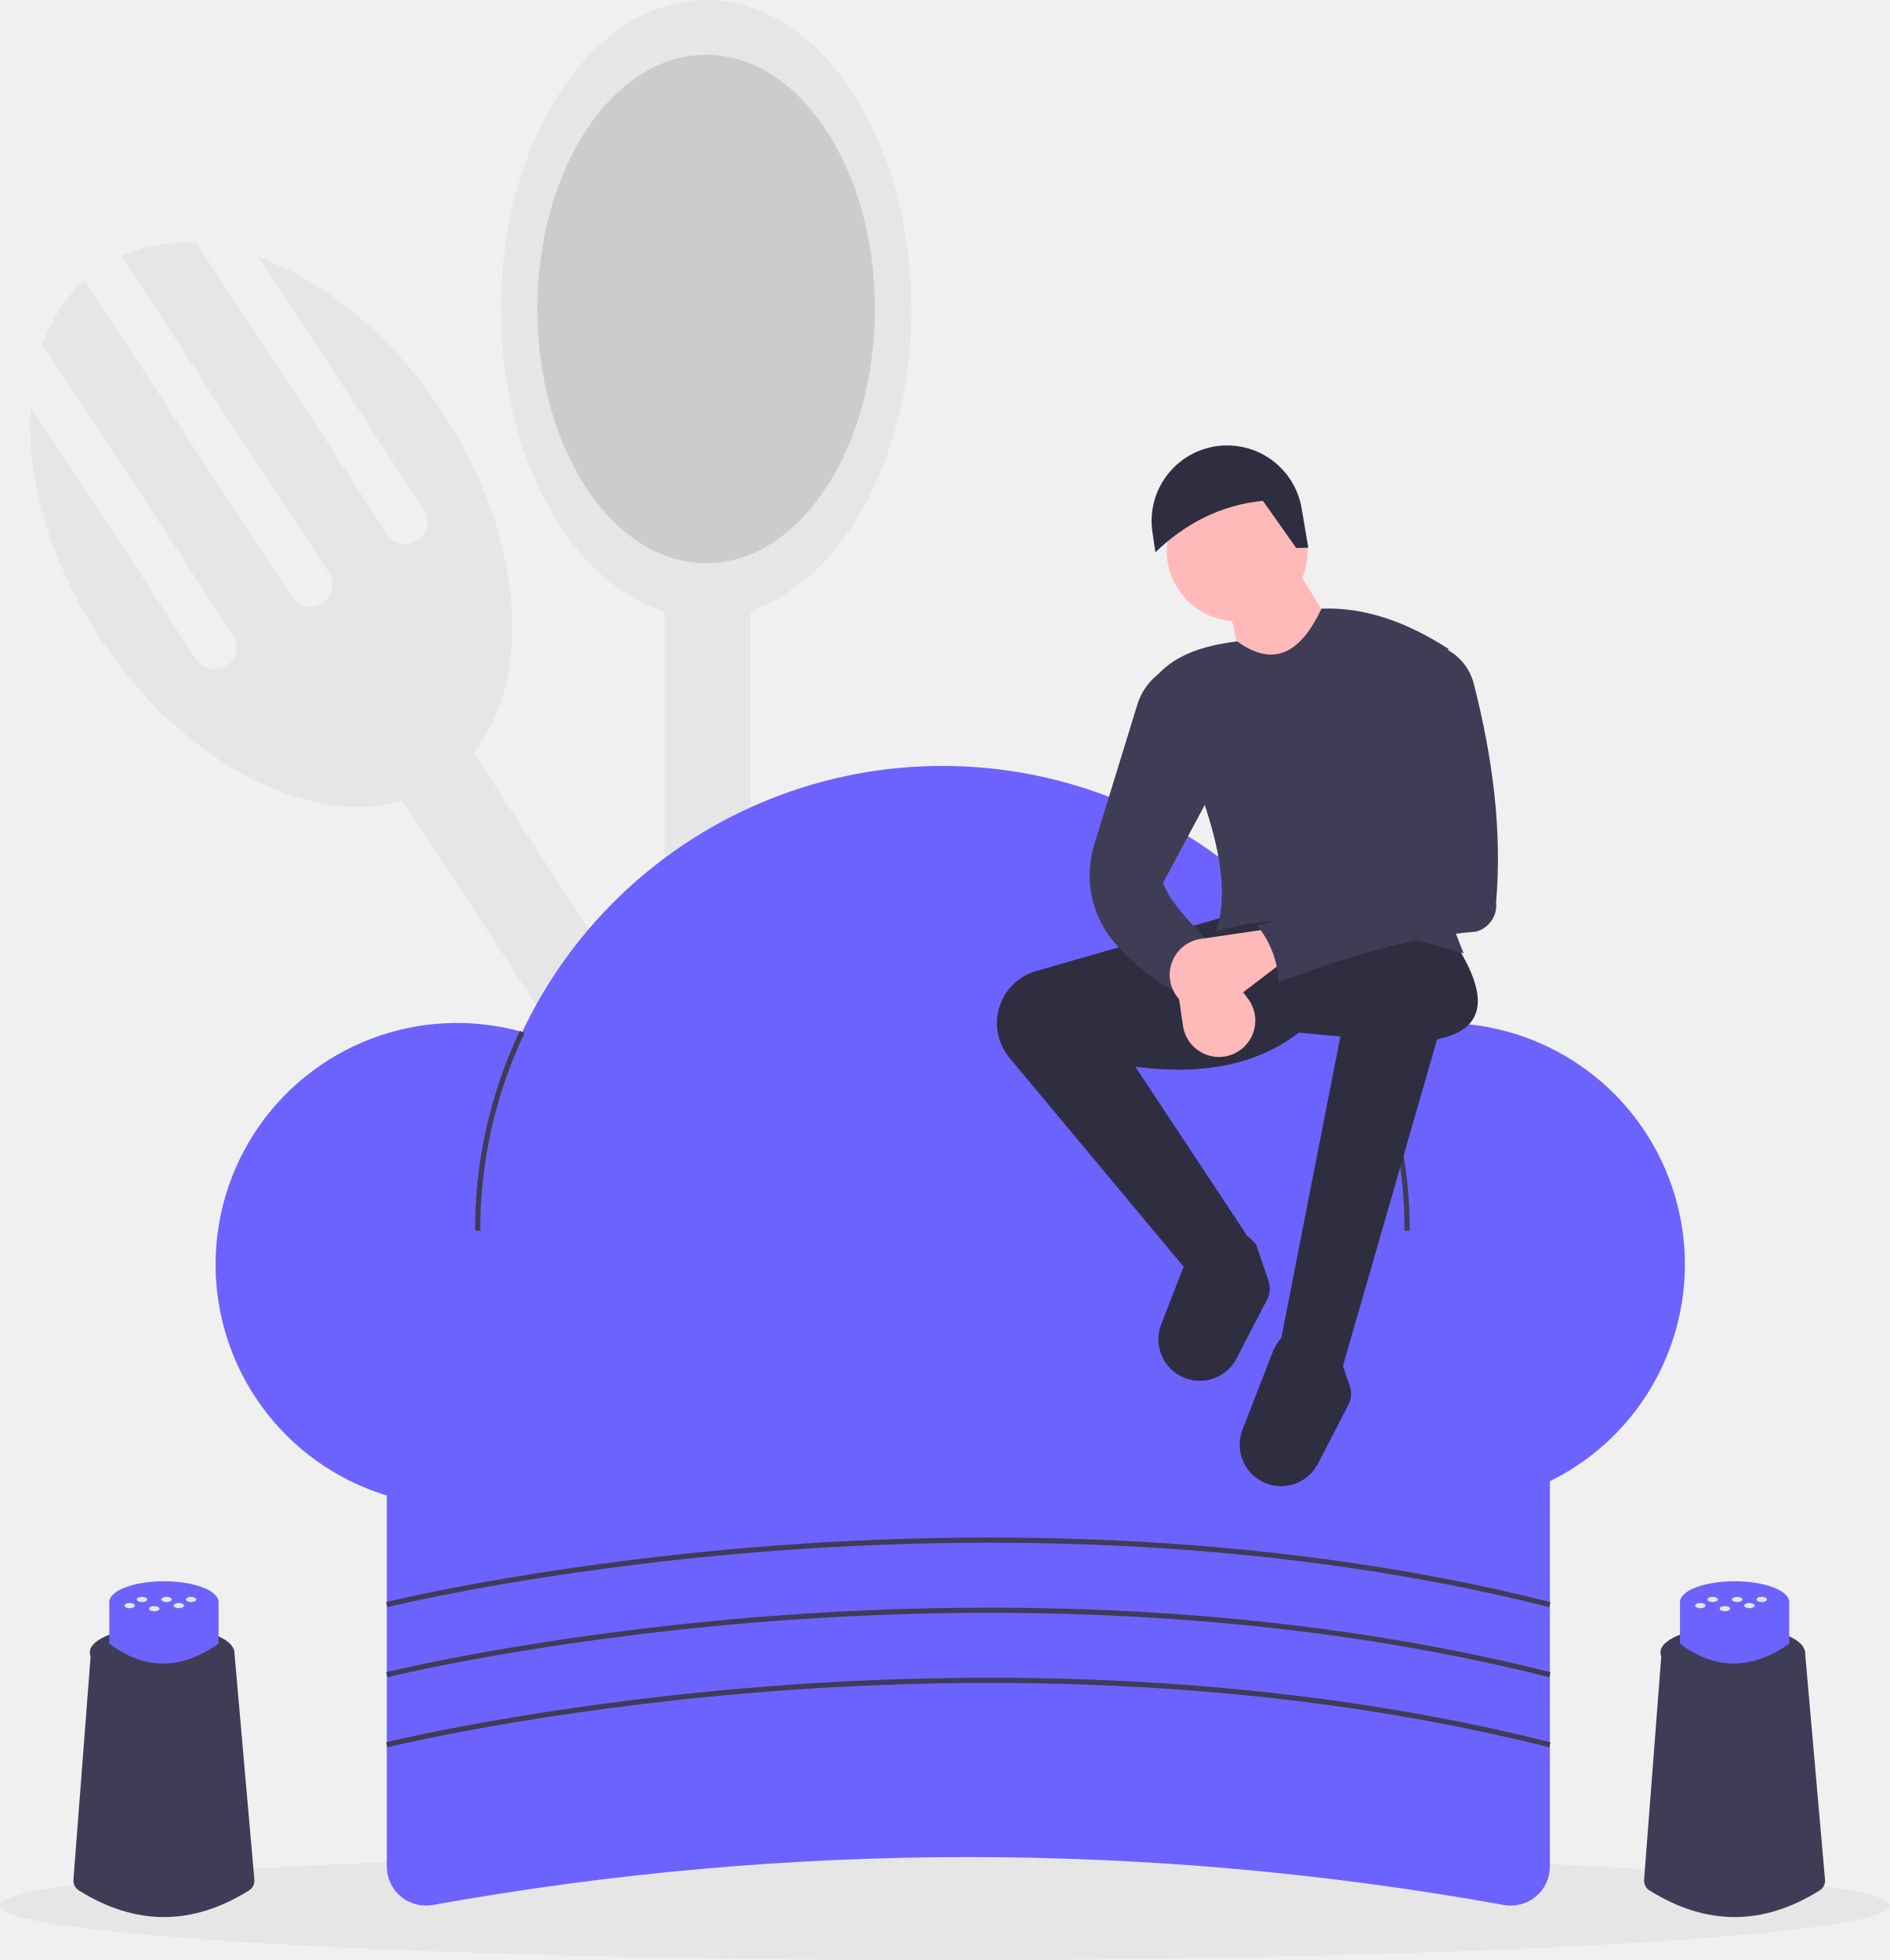
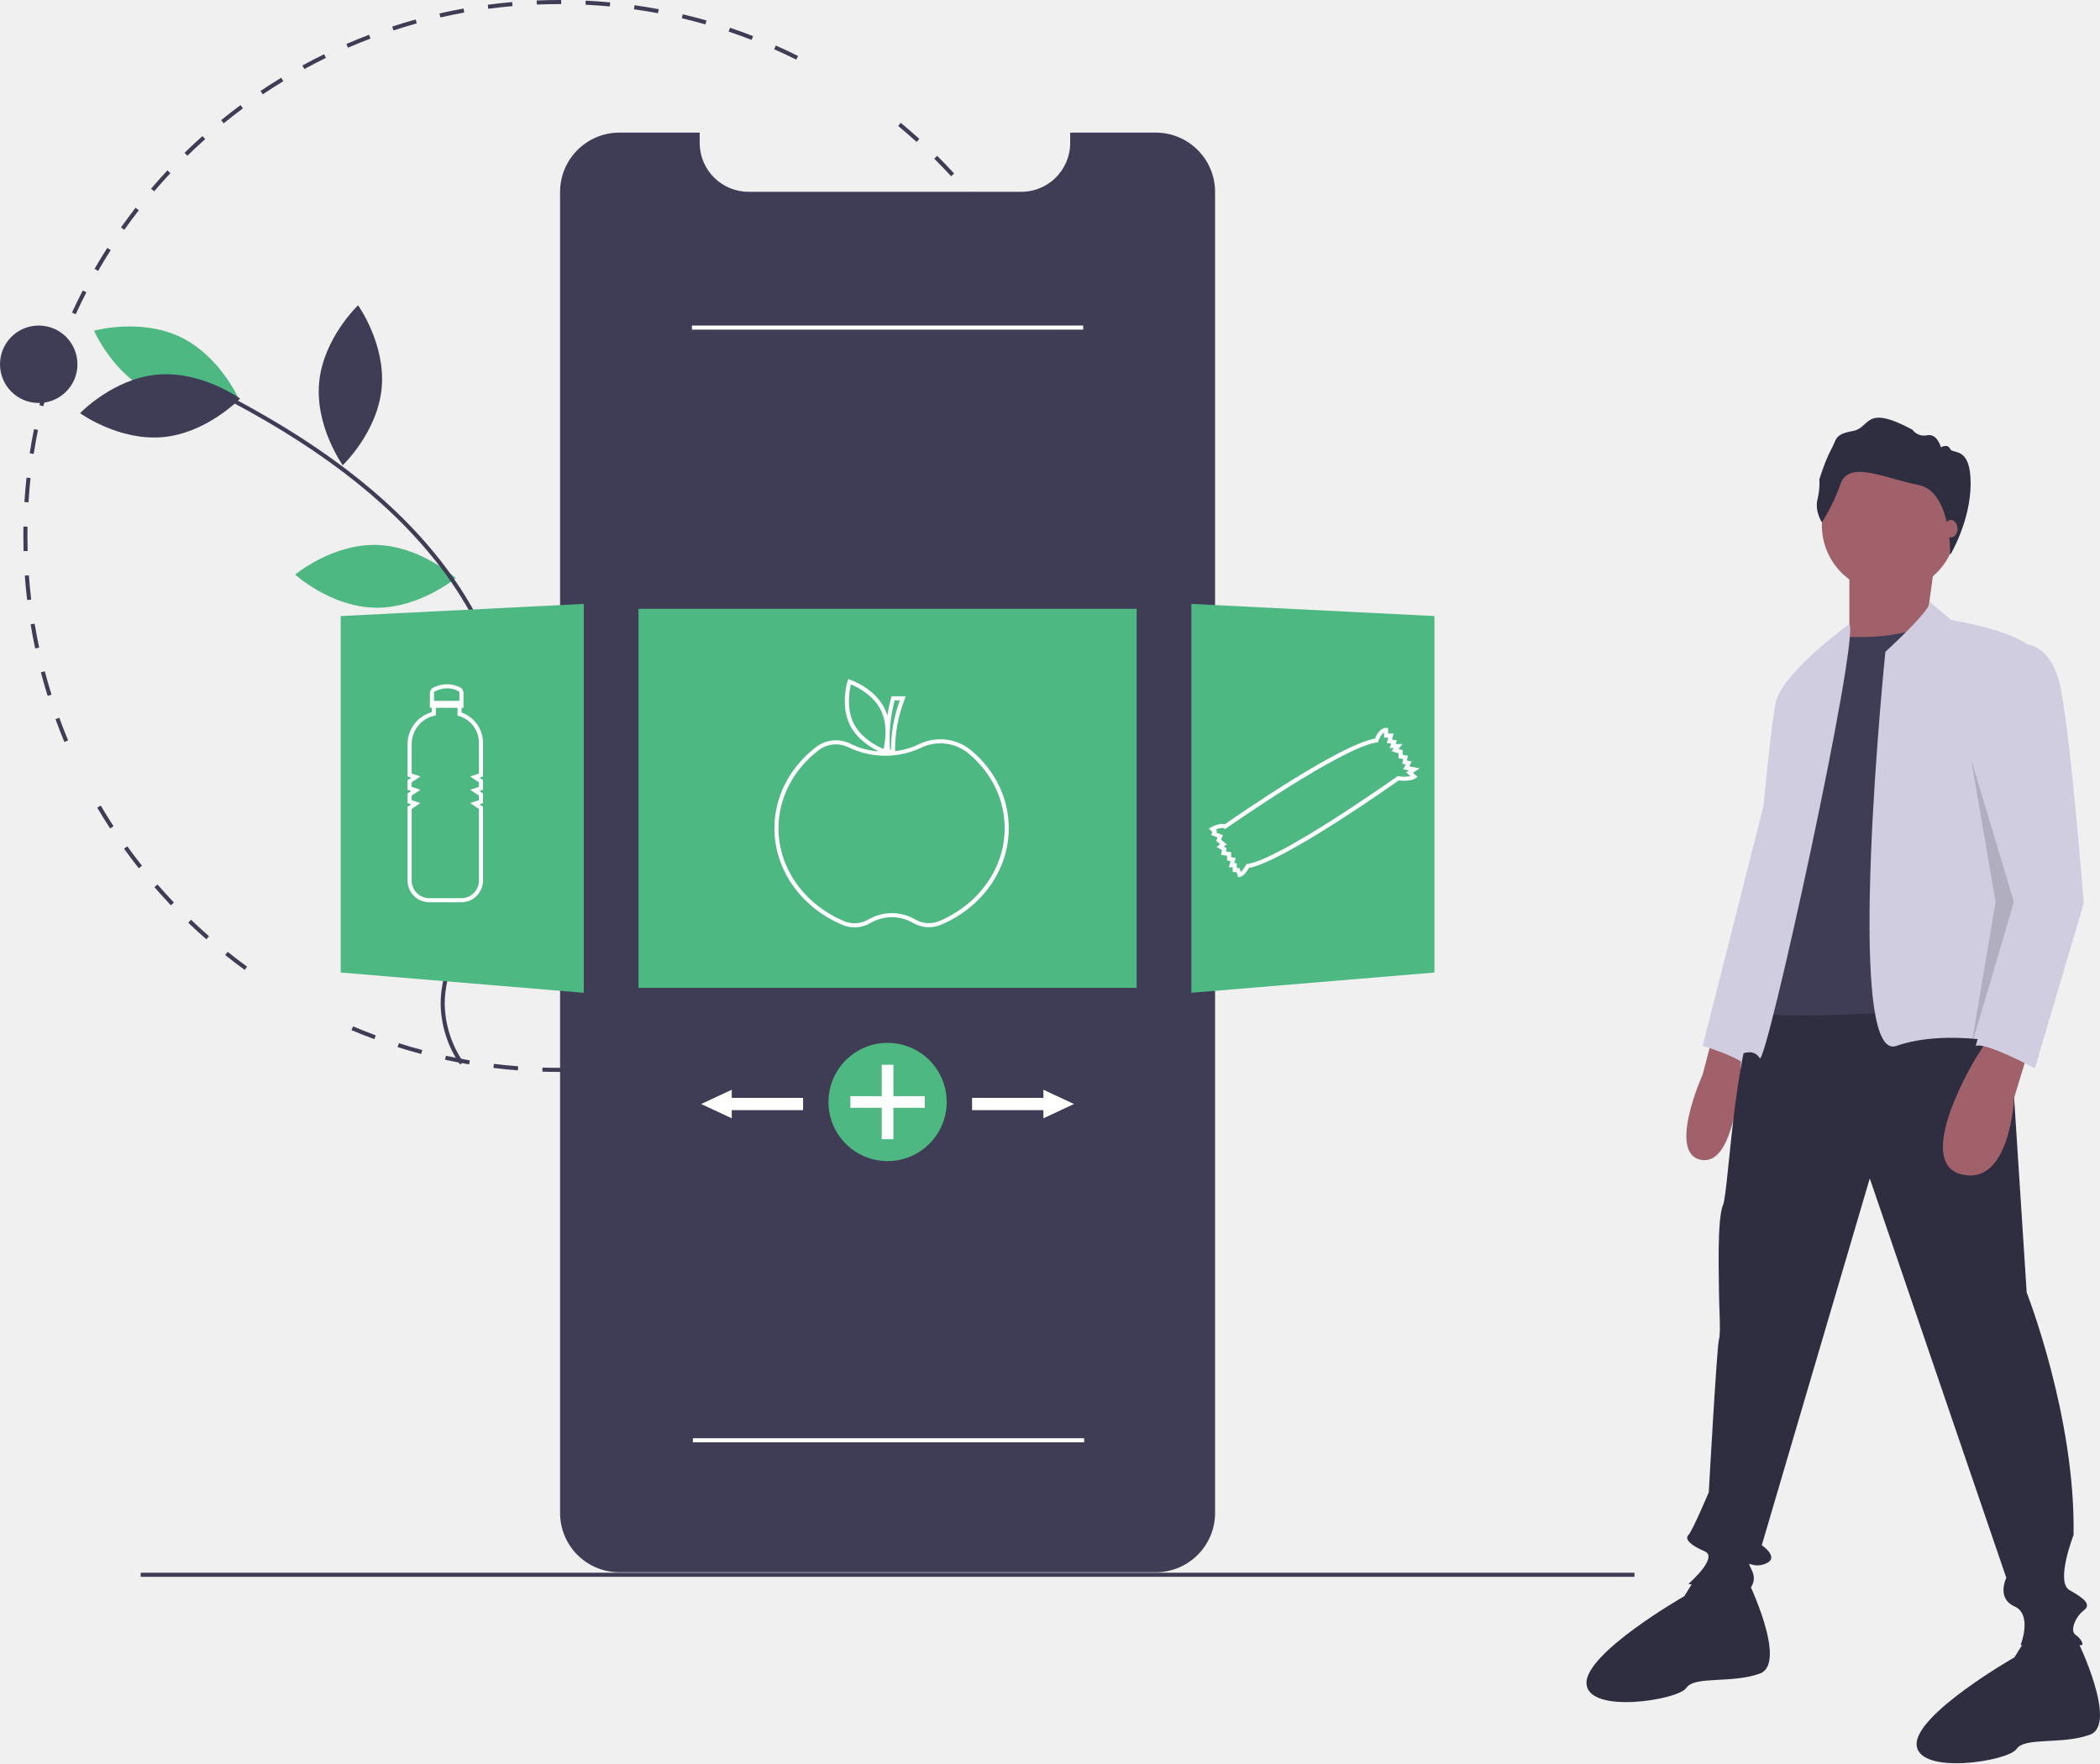
- <svg xmlns="http://www.w3.org/2000/svg" id="bbc88faa-5a3b-49cf-bdbb-6c9ab11be594" data-name="Layer 1" width="728" height="754.885" viewBox="0 0 728 754.885">
-   <rect x="514.67" y="302.631" width="33" height="524" transform="translate(-458.6543 311.2459) rotate(-33.25976)" fill="#e6e6e6" />
-   <path d="M335.583,171.606l63.844,97.343a8.5,8.5,0,0,1-14.215,9.323L311.815,166.365a60.627,60.627,0,0,0-29.149,4.787L362.634,293.08a8.5,8.5,0,0,1-14.215,9.323l-79.969-121.928A60.627,60.627,0,0,0,252.445,205.304L325.842,317.211a8.5,8.5,0,0,1-14.215,9.323l-63.844-97.343c-1.64,27.142,7.209,59.311,26.603,88.881,36.044,54.956,94.84,80.109,131.323,56.181s36.84-87.877.795-142.833C387.11,201.85,361.13,180.916,335.583,171.606Z" transform="translate(-236 -72.55738)" fill="#e6e6e6" />
-   <rect x="256" y="204" width="33" height="524" fill="#e6e6e6" />
-   <ellipse cx="272" cy="119" rx="79" ry="119" fill="#e6e6e6" />
-   <ellipse cx="272" cy="119" rx="65" ry="97.911" fill="#ccc" />
-   <ellipse cx="364" cy="734" rx="364" ry="20.885" fill="#e6e6e6" />
-   <path d="M815.268,806.25a1162.796,1162.796,0,0,0-412.536,0A15.049,15.049,0,0,1,385,791.458V604.557H833V791.458A15.049,15.049,0,0,1,815.268,806.25Z" transform="translate(-236 -72.55738)" fill="#6c63ff" />
-   <path d="M792,466.557a92.858,92.858,0,0,0-30.395,5.086,179.055,179.055,0,0,0-324.444-1.639,93.005,93.005,0,1,0,12.17,174.75,179.026,179.026,0,0,0,300.748-2.164A93.007,93.007,0,1,0,792,466.557Z" transform="translate(-236 -72.55738)" fill="#6c63ff" />
-   <path d="M421,546.557h-2A178.402,178.402,0,0,1,436.247,469.572l1.808.856A176.41,176.41,0,0,0,421,546.557Z" transform="translate(-236 -72.55738)" fill="#3f3d56" />
-   <path d="M779,546.557h-2a176.526,176.526,0,0,0-16.294-74.501l1.816-.838A178.51,178.51,0,0,1,779,546.557Z" transform="translate(-236 -72.55738)" fill="#3f3d56" />
-   <path d="M385.241,691.528l-.482-1.941c.564-.14,57.403-14.1,140.7-21.026,76.881-6.393,192.687-7.935,307.785,21.027l-.488,1.939C717.939,662.637,602.387,664.173,525.667,670.551,442.519,677.462,385.804,691.388,385.241,691.528Z" transform="translate(-236 -72.55738)" fill="#3f3d56" />
-   <path d="M385.241,718.528l-.482-1.941c.564-.14,57.403-14.1,140.7-21.026,76.881-6.393,192.687-7.935,307.785,21.027l-.488,1.939C717.939,689.637,602.387,691.175,525.667,697.551,442.519,704.462,385.804,718.388,385.241,718.528Z" transform="translate(-236 -72.55738)" fill="#3f3d56" />
-   <path d="M385.241,745.528l-.482-1.941c.564-.14,57.403-14.1,140.7-21.026,76.881-6.393,192.687-7.935,307.785,21.027l-.488,1.939C717.939,716.637,602.387,718.175,525.667,724.551,442.519,731.462,385.804,745.388,385.241,745.528Z" transform="translate(-236 -72.55738)" fill="#3f3d56" />
-   <path d="M753.267,598.713,729.037,590.475l23.261-118.729-15.992-1.454c-15.594,11.964-36.36,16.655-62.999,13.084l42.645,64.453-21.745,15.349-69.368-83.205A20.866,20.866,0,0,1,620,466.612v0a20.866,20.866,0,0,1,15.091-20.051L709.168,425.224l86.745,9.692c13.115,19.994,13.627,33.9-6.336,37.911Z" transform="translate(-236 -72.55738)" fill="#2f2e41" />
-   <path d="M728.467,644.901h0a15.959,15.959,0,0,1-13.866-21.711l12.046-30.976c6.119-11.591,14.516-10.14,24.433,0l4.846,14.215a9.175,9.175,0,0,1-.535,7.176L743.65,636.306A15.959,15.959,0,0,1,728.467,644.901Z" transform="translate(-236 -72.55738)" fill="#2f2e41" />
-   <path d="M697.152,604.338h0a15.959,15.959,0,0,1-13.866-21.711l12.046-30.976c6.119-11.591,14.516-10.14,24.433,0l4.846,14.215a9.175,9.175,0,0,1-.535,7.176L712.335,595.743A15.959,15.959,0,0,1,697.152,604.338Z" transform="translate(-236 -72.55738)" fill="#2f2e41" />
-   <circle cx="476.56" cy="212.131" r="27.138" fill="#ffb9b9" />
-   <polygon points="518.721 250.415 481.406 269.799 473.652 234.907 499.336 218.915 518.721 250.415" fill="#ffb9b9" />
-   <path d="M799.789,439.762c-37.234-11.246-71.018-17.073-95.468-8.238,8.427-23.708-7.127-59.911-24.23-96.921,7.379-9.647,19.146-13.383,32.469-15.023,14.577,10.584,24.741,3.791,32.469-12.6,16.854-.677,33.095,5.292,48.945,15.507C781.584,362.173,783.814,401.253,799.789,439.762Z" transform="translate(-236 -72.55738)" fill="#3f3d56" />
-   <path d="M703.837,437.339c-5.88,3.466-11.306,9.303-16.477,16.477-8.738-5.349-16.428-11.439-22.486-18.683a40.011,40.011,0,0,1-7.33-37.429l16.561-53.822a23.61,23.61,0,0,1,7.678-11.381l2.186-1.776,21.807,41.192-21.807,40.707C686.734,420.039,694.883,428.603,703.837,437.339Z" transform="translate(-236 -72.55738)" fill="#3f3d56" />
-   <path d="M711.343,478.375h0a14.005,14.005,0,0,1-19.667-10.719L688.072,442.982l12.6-6.785,15.991,20.934A14.005,14.005,0,0,1,711.343,478.375Z" transform="translate(-236 -72.55738)" fill="#ffb9b9" />
-   <path d="M739.94,283.5l-4.634.138-12.853-18.207c-16.47,1.703-29.965,8.858-41.385,19.818l-1.158-7.72a29.102,29.102,0,0,1,22.903-32.819h0a29.102,29.102,0,0,1,34.572,23.657Z" transform="translate(-236 -72.55738)" fill="#2f2e41" />
-   <path d="M687.828,453.826v0a14.005,14.005,0,0,1,10.719-19.667l24.675-3.604,6.785,12.6L709.072,459.145A14.005,14.005,0,0,1,687.828,453.826Z" transform="translate(-236 -72.55738)" fill="#ffb9b9" />
-   <path d="M804.49,431.381c-23.475,1.823-49.106,9.143-75.938,19.527a37.121,37.121,0,0,0-8.238-21.807c24.37-6.419,46.484-13.951,60.091-25.684L772.167,341.387l17.93-20.353,3.093,1.614a20.652,20.652,0,0,1,10.469,13.143c7.571,29.449,10.934,57.665,8.622,84.218A10.471,10.471,0,0,1,804.49,431.381Z" transform="translate(-236 -72.55738)" fill="#3f3d56" />
-   <path d="M331.886,800.669q-32.749,20.483-65.497-.017a4.441,4.441,0,0,1-2.101-4.096l6.812-88.561h55.1l7.783,88.53A4.44,4.44,0,0,1,331.886,800.669Z" transform="translate(-236 -72.55738)" fill="#3f3d56" />
-   <ellipse cx="62.396" cy="636.439" rx="27.804" ry="10.018" fill="#3f3d56" />
-   <path d="M320.189,705.614q-21.733,15.288-42.077,0V689.585h42.077Z" transform="translate(-236 -72.55738)" fill="#6c63ff" />
-   <ellipse cx="63.151" cy="617.028" rx="21.038" ry="8.015" fill="#6c63ff" />
-   <ellipse cx="64.153" cy="616.026" rx="2.004" ry="1.002" fill="#e6e6e6" />
-   <ellipse cx="73.614" cy="616.026" rx="2.004" ry="1.002" fill="#e6e6e6" />
-   <ellipse cx="68.883" cy="618.391" rx="2.004" ry="1.002" fill="#e6e6e6" />
-   <ellipse cx="49.961" cy="618.391" rx="2.004" ry="1.002" fill="#e6e6e6" />
-   <ellipse cx="54.692" cy="616.026" rx="2.004" ry="1.002" fill="#e6e6e6" />
-   <ellipse cx="59.422" cy="619.574" rx="2.004" ry="1.002" fill="#e6e6e6" />
-   <path d="M936.886,800.669q-32.749,20.483-65.497-.017a4.441,4.441,0,0,1-2.101-4.096l6.812-88.561h55.1l7.783,88.53A4.44,4.44,0,0,1,936.886,800.669Z" transform="translate(-236 -72.55738)" fill="#3f3d56" />
-   <ellipse cx="667.396" cy="636.439" rx="27.804" ry="10.018" fill="#3f3d56" />
-   <path d="M925.189,705.614q-21.733,15.288-42.077,0V689.585h42.077Z" transform="translate(-236 -72.55738)" fill="#6c63ff" />
-   <ellipse cx="668.151" cy="617.028" rx="21.038" ry="8.015" fill="#6c63ff" />
-   <ellipse cx="669.153" cy="616.026" rx="2.004" ry="1.002" fill="#e6e6e6" />
-   <ellipse cx="678.614" cy="616.026" rx="2.004" ry="1.002" fill="#e6e6e6" />
-   <ellipse cx="673.883" cy="618.391" rx="2.004" ry="1.002" fill="#e6e6e6" />
-   <ellipse cx="654.961" cy="618.391" rx="2.004" ry="1.002" fill="#e6e6e6" />
-   <ellipse cx="659.692" cy="616.026" rx="2.004" ry="1.002" fill="#e6e6e6" />
-   <ellipse cx="664.422" cy="619.574" rx="2.004" ry="1.002" fill="#e6e6e6" />
+ <svg xmlns="http://www.w3.org/2000/svg" id="ae078c60-54bd-436d-9521-059685d2198b" data-name="Layer 1" width="1030.475" height="865.228" viewBox="0 0 1030.475 865.228">
+   <path d="M359.225,543.386c-2.774,0-5.577-.044-8.328-.13l.062-1.998c3.95.123,7.981.157,11.95.103l.027,2Q361.084,543.385,359.225,543.386Zm15.745-.464-.117-1.996c3.956-.233,7.963-.562,11.909-.975l.209,1.988C382.995,542.357,378.958,542.688,374.971,542.922Zm-36.096-.312c-3.989-.306-8.021-.706-11.982-1.192l.244-1.984c3.932.481,7.932.88,11.891,1.183Zm60.039-2.199-.3-1.977c3.931-.597,7.892-1.289,11.77-2.06l.39,1.961C406.865,539.112,402.875,539.811,398.914,540.411Zm-83.935-.731c-3.941-.668-7.919-1.436-11.823-2.283l.424-1.955c3.875.842,7.822,1.604,11.733,2.266Zm107.548-3.962-.48-1.941c3.858-.954,7.738-2.009,11.532-3.134l.568,1.918C430.324,533.694,426.415,534.757,422.527,535.718ZM291.451,534.571c-3.866-1.028-7.756-2.159-11.562-3.363l.603-1.906c3.778,1.194,7.638,2.316,11.474,3.336Zm154.158-5.701-.656-1.889c3.744-1.302,7.51-2.709,11.194-4.184l.742,1.857C453.178,526.141,449.383,527.559,445.609,528.87Zm-177.146-1.566c-3.754-1.38-7.532-2.869-11.228-4.426l.776-1.844c3.667,1.545,7.416,3.022,11.142,4.393Zm199.475-7.368-.828-1.82c3.596-1.634,7.21-3.378,10.742-5.184l.91,1.781C475.203,516.532,471.561,518.289,467.938,519.936Zm21.398-10.938-.99-1.736c3.448-1.968,6.891-4.036,10.229-6.148l1.068,1.689C496.28,504.931,492.812,507.016,489.337,508.997ZM509.66,496.14l-1.145-1.639c3.247-2.269,6.487-4.645,9.631-7.061l1.219,1.586C516.198,491.461,512.932,493.855,509.66,496.14Zm-304.826-2.816c-3.228-2.345-6.453-4.801-9.585-7.302l1.248-1.562c3.108,2.481,6.309,4.919,9.512,7.245Zm323.903-11.846-1.289-1.529c3.026-2.554,6.038-5.215,8.953-7.91l1.357,1.469C534.822,476.223,531.787,478.904,528.737,481.478Zm-342.728-3.186c-3.006-2.633-5.993-5.371-8.877-8.14l1.385-1.443c2.862,2.748,5.826,5.466,8.81,8.079ZM546.41,465.131l-1.424-1.404c2.79-2.827,5.55-5.753,8.201-8.695l1.486,1.338C552.002,459.335,549.222,462.282,546.41,465.131Zm-377.773-3.512c-2.758-2.9-5.482-5.898-8.097-8.91l1.511-1.311c2.594,2.989,5.297,5.964,8.035,8.842Zm393.893-14.38-1.545-1.27c2.521-3.067,5.002-6.232,7.378-9.409l1.602,1.197C567.571,440.959,565.07,444.15,562.53,447.239Zm-409.671-3.797c-2.477-3.13-4.916-6.361-7.25-9.604l1.623-1.168c2.316,3.218,4.736,6.425,7.195,9.532Zm424.1-15.497-1.654-1.123c2.23-3.284,4.415-6.664,6.492-10.048l1.705,1.047C581.407,421.231,579.206,424.637,576.959,427.945ZM138.808,423.916c-2.179-3.341-4.312-6.778-6.34-10.22l1.723-1.016c2.013,3.415,4.129,6.827,6.292,10.142Zm450.766-16.511-1.75-.967c1.92-3.475,3.785-7.043,5.546-10.606l1.793.887C593.39,400.309,591.509,403.904,589.574,407.405Zm10.681-21.621-1.832-.803c1.594-3.64,3.124-7.367,4.549-11.078l1.867.717C603.403,378.36,601.86,382.116,600.255,385.784ZM116.352,381.469c-1.533-3.68-3.001-7.444-4.364-11.19l1.88-.684c1.352,3.718,2.809,7.453,4.33,11.104ZM608.903,363.253l-1.898-.629c1.248-3.761,2.426-7.604,3.5-11.426l1.926.541C611.348,355.59,610.16,359.464,608.903,363.253Zm-500.767-4.383c-1.19-3.812-2.308-7.705-3.323-11.574l1.935-.508c1.007,3.84,2.117,7.704,3.298,11.486Zm507.286-18.795-1.948-.453c.896-3.854,1.714-7.791,2.434-11.698l1.967.361C617.149,332.224,616.324,336.19,615.422,340.075Zm-513.394-4.494c-.834-3.906-1.589-7.886-2.243-11.83l1.973-.328c.65,3.915,1.399,7.864,2.227,11.74Zm517.752-19.184-1.982-.271c.538-3.917.992-7.911,1.351-11.872l1.992.18C620.779,308.426,620.321,312.45,619.78,316.398Zm-521.694-4.566c-.472-3.959-.859-7.991-1.151-11.984l1.995-.146c.29,3.964.674,7.965,1.143,11.895ZM621.955,292.422l-1.998-.09c.178-3.963.269-7.982.269-11.946h2C622.225,284.38,622.135,288.43,621.955,292.422ZM96.329,287.82c-.068-2.452-.103-4.954-.104-7.435q0-2.309.04-4.608l2,.035q-.04,2.282-.04,4.573c0,2.462.035,4.945.103,7.38Zm2.411-23.948-1.996-.125c.25-3.996.594-8.032,1.023-11.997l1.988.215C99.329,255.901,98.988,259.906,98.74,263.873Zm520.194-12.202c-.399-3.943-.949-5.865-1.529-9.791l1.979-.292c.584,3.956,1.085,6.975,1.488,10.948ZM101.312,240.12l-1.977-.306c.613-3.957,1.325-7.944,2.116-11.854l1.96.396C102.627,232.236,101.92,236.194,101.312,240.12Zm514.074-10.016c-.763-3.901-1.623-7.829-2.559-11.672l1.943-.473c.942,3.873,1.81,7.831,2.578,11.761ZM106.05,216.703l-1.94-.486c.971-3.874,2.047-7.779,3.197-11.609l1.915.575C108.081,208.983,107.014,212.859,106.05,216.703Zm503.685-9.813c-1.115-3.808-2.334-7.639-3.622-11.387l1.891-.65c1.299,3.777,2.527,7.638,3.651,11.475Zm-496.8-13.1-1.887-.663c1.329-3.781,2.764-7.58,4.265-11.291l1.854.75C115.678,186.268,114.253,190.038,112.934,193.789Zm489.033-9.495c-1.459-3.681-3.021-7.375-4.645-10.979l1.824-.821c1.636,3.633,3.21,7.355,4.68,11.063ZM121.911,171.592l-1.817-.835c1.67-3.638,3.448-7.286,5.284-10.842l1.777.917C125.333,164.361,123.569,167.982,121.911,171.592Zm470.269-9.036c-1.79-3.531-3.687-7.069-5.637-10.515l1.74-.985c1.966,3.473,3.876,7.038,5.68,10.596Zm-459.291-12.229-1.733-.998c1.995-3.464,4.099-6.932,6.254-10.306l1.686,1.076C136.956,143.447,134.868,146.889,132.888,150.327Zm447.541-8.535c-2.113-3.364-4.326-6.716-6.577-9.962l1.643-1.14c2.269,3.271,4.499,6.648,6.628,10.038ZM145.761,130.168l-1.635-1.152c2.306-3.27,4.716-6.529,7.167-9.688l1.58,1.226C150.442,123.689,148.049,126.923,145.761,130.168Zm421.064-7.992c-2.41-3.157-4.92-6.295-7.462-9.327l1.533-1.285c2.561,3.056,5.09,6.217,7.519,9.398ZM160.414,111.277l-1.522-1.297c2.587-3.039,5.284-6.064,8.015-8.991l1.462,1.364C165.659,105.258,162.983,108.261,160.414,111.277Zm391.07-7.408c-2.687-2.924-5.474-5.823-8.282-8.614l1.41-1.419c2.83,2.813,5.638,5.733,8.345,8.679ZM176.719,93.805l-1.398-1.43c2.86-2.798,5.819-5.564,8.795-8.221l1.332,1.492C182.494,88.283,179.557,91.028,176.719,93.805ZM534.537,87.025c-2.944-2.67-5.984-5.304-9.035-7.828l1.275-1.541c3.073,2.543,6.137,5.197,9.104,7.888ZM194.537,77.893l-1.263-1.551c3.093-2.519,6.29-5.003,9.502-7.384l1.191,1.606C200.78,72.928,197.607,75.393,194.537,77.893Zm19.182-14.217-1.116-1.659c3.311-2.228,6.719-4.409,10.13-6.484l1.039,1.709C220.388,59.301,217.005,61.466,213.72,63.676Zm20.388-12.401-.96-1.755c3.502-1.917,7.094-3.776,10.674-5.527l.879,1.797C241.147,47.527,237.583,49.372,234.107,51.275ZM475.477,46.641c-3.559-1.773-7.204-3.486-10.835-5.091l.809-1.829c3.659,1.617,7.333,3.343,10.919,5.13ZM255.529,40.797l-.795-1.835c3.66-1.586,7.404-3.108,11.128-4.522l.71,1.87C262.877,37.713,259.161,39.222,255.529,40.797ZM453.581,36.962c-3.703-1.436-7.493-2.806-11.266-4.072l.637-1.896c3.801,1.276,7.62,2.656,11.352,4.104ZM277.838,32.325l-.623-1.9c3.801-1.246,7.679-2.419,11.525-3.486l.535,1.927C285.457,29.924,281.609,31.088,277.838,32.325Zm153.063-2.974c-3.814-1.087-7.705-2.1-11.563-3.01l.459-1.946c3.889.916,7.809,1.937,11.653,3.032Zm-130.042-3.416-.445-1.95c3.896-.89,7.866-1.701,11.797-2.41l.355,1.968C308.665,24.248,304.726,25.053,300.86,25.936Zm106.788-2.067c-3.895-.731-7.861-1.381-11.791-1.933l.277-1.98c3.96.556,7.958,1.211,11.883,1.948ZM324.372,21.693l-.265-1.982c3.959-.528,7.985-.973,11.967-1.319l.174,1.992C332.297,20.728,328.302,21.169,324.372,21.693Zm59.616-1.147c-3.939-.371-7.949-.657-11.919-.849l.098-1.998c3.999.194,8.039.482,12.009.856Zm-35.814-.929-.084-1.998c3.676-.153,7.422-.231,11.136-.232l.905.001-.006,2-.899-.001C355.54,19.387,351.821,19.464,348.174,19.616Z" transform="translate(-84.76264 -17.38585)" fill="#3f3d56" />
+   <path d="M681.004,111.592V759.792a29.139,29.139,0,0,1-29.13,29.11h-263.15a29.079,29.079,0,0,1-29.13-29.11V111.592a29.127,29.127,0,0,1,29.13-29.13h39.38v5.05a23.987,23.987,0,0,0,23.98,23.99h133.84a23.789,23.789,0,0,0,14.22-4.68,22.285,22.285,0,0,0,2.36-1.98,23.917,23.917,0,0,0,7.4-17.33v-5.05h41.97A29.121,29.121,0,0,1,681.004,111.592Z" transform="translate(-84.76264 -17.38585)" fill="#3f3d56" />
+   <rect x="313.304" y="298.746" width="244.465" height="186" fill="#4eb883" />
+   <path d="M269.334,284.793c21.766.467,39.08,16.24,39.08,16.24s-17.975,15.016-39.741,14.549S229.593,299.342,229.593,299.342,247.568,284.326,269.334,284.793Z" transform="translate(-84.76264 -17.38585)" fill="#4eb883" />
+   <path d="M159.907,210.495c19.664,9.342,42.213,3.007,42.213,3.007s-9.334-21.482-28.998-30.824-42.213-3.007-42.213-3.007S140.242,201.152,159.907,210.495Z" transform="translate(-84.76264 -17.38585)" fill="#4eb883" />
+   <path d="M161.906,201.211c21.68-1.981,40.657,11.747,40.657,11.747s-16.174,16.941-37.855,18.922-40.657-11.747-40.657-11.747S140.225,203.192,161.906,201.211Z" transform="translate(-84.76264 -17.38585)" fill="#3f3d56" />
+   <path d="M241.379,204.964c-2.078,21.671,11.565,40.709,11.565,40.709s17.013-16.098,19.091-37.77S260.47,167.195,260.47,167.195,243.457,183.293,241.379,204.964Z" transform="translate(-84.76264 -17.38585)" fill="#3f3d56" />
+   <path d="M343.484,337.875c-11.372,18.565-7.459,41.658-7.459,41.658s22.349-7.007,33.721-25.572,7.459-41.658,7.459-41.658S354.855,319.31,343.484,337.875Z" transform="translate(-84.76264 -17.38585)" fill="#3f3d56" />
+   <path d="M310.493,539.723l1.657-1.12a51.919,51.919,0,0,1-9.163-28.792C303.034,494.753,310.43,480.826,317.583,467.357c1.328-2.5,2.651-4.992,3.924-7.482a163.334,163.334,0,0,0,12.704-31.893c11.095-41.23.171-89.874-29.219-130.122-23.315-31.929-58.072-59.849-106.254-85.355l-.936,1.768c47.908,25.361,82.441,53.089,105.574,84.768,29.037,39.764,39.842,87.772,28.903,128.423a161.394,161.394,0,0,1-12.553,31.502c-1.269,2.481-2.587,4.963-3.91,7.455-7.267,13.684-14.781,27.833-14.829,43.386A53.937,53.937,0,0,0,310.493,539.723Z" transform="translate(-84.76264 -17.38585)" fill="#3f3d56" />
+   <circle cx="19" cy="178.747" r="19" fill="#3f3d56" />
+   <polygon points="286.462 487.161 167.193 477.222 167.193 302.294 286.462 296.331 286.462 487.161" fill="#4eb883" />
+   <polygon points="584.61 487.161 703.879 477.222 703.879 302.294 584.61 296.331 584.61 487.161" fill="#4eb883" />
+   <path d="M561.757,385.945a23.831,23.831,0,0,0-26.15-3.324,35.293,35.293,0,0,1-11.607,3.321,67.181,67.181,0,0,1,4.719-25.516l.527-1.361h-7.01l-.201.736a77.589,77.589,0,0,0-1.843,8.725,22.622,22.622,0,0,0-1.467-3.703c-4.917-9.749-16.278-13.736-16.759-13.9l-.969-.332-.309.976c-.153.485-3.701,11.991,1.216,21.74,3.52,6.98,10.343,11.005,14.112,12.79a36.266,36.266,0,0,1-13.718-3.67,16,16,0,0,0-16.938,1.43c-13.088,9.946-20.595,24.525-20.595,40,0,20.328,13.165,38.944,33.539,47.427a15.088,15.088,0,0,0,5.798,1.151,15.379,15.379,0,0,0,7.851-2.153,20.766,20.766,0,0,1,20.809-.042,15.342,15.342,0,0,0,13.66.962c20.255-8.516,33.343-27.1,33.343-47.345C579.763,409.365,573.368,395.901,561.757,385.945Zm-37.991-24.881h2.574a68.957,68.957,0,0,0-4.356,24.241h-.459A72.747,72.747,0,0,1,523.766,361.065Zm-20.076,11.341c-3.733-7.401-2.096-16.222-1.372-19.199,2.823,1.185,10.881,5.102,14.621,12.516,3.732,7.4,2.096,16.22,1.372,19.198C515.486,383.733,507.421,379.805,503.69,372.406Zm41.955,96.951a13.322,13.322,0,0,1-11.871-.843,22.766,22.766,0,0,0-22.844.048,13.311,13.311,0,0,1-11.859.875c-19.626-8.171-32.307-26.062-32.307-45.581,0-14.844,7.219-28.843,19.805-38.407a13.856,13.856,0,0,1,8.386-2.8,14.016,14.016,0,0,1,6.425,1.555,41.285,41.285,0,0,0,35.117.208,21.83,21.83,0,0,1,23.958,3.052c11.162,9.57,17.31,22.494,17.31,36.392C577.763,443.294,565.156,461.153,545.645,469.357Z" transform="translate(-84.76264 -17.38585)" fill="#fff" />
+   <path d="M311.263,367.046v-2.348h.933v-7.314a2.958,2.958,0,0,0-1.581-2.637c-4.127-2.153-8.563-2.151-13.184.01a2.981,2.981,0,0,0-1.702,2.697v7.244h.933v2.125a16.298,16.298,0,0,0-11.9,15.758v15.826l1.777.593-1.777,1.185v4.756l1.777.593-1.777,1.185v4.756l1.777.592-1.777,1.185v36.223A10.669,10.669,0,0,0,295.42,460.132h15.71a10.645,10.645,0,0,0,10.633-10.633V413.252l-1.777-1.185,1.777-.592v-4.756l-1.777-1.185,1.777-.593v-4.756l-1.777-1.185,1.777-.593V381.764A15.646,15.646,0,0,0,311.263,367.046Zm-12.984-10.477c4.084-1.908,7.818-1.924,11.411-.048a.976.976,0,0,1,.506.864v3.914H297.73v-3.844A.975.975,0,0,1,298.279,356.569Zm21.484,40.397-4.289,1.43,4.289,2.859v2.244l-4.289,1.43,4.289,2.86v2.244l-4.289,1.429,4.289,2.86v35.177a8.643,8.643,0,0,1-8.633,8.633H295.42a8.667,8.667,0,0,1-8.657-8.657V414.322l4.289-2.86-4.289-1.429V407.789l4.289-2.86-4.289-1.43V401.255l4.289-2.859-4.289-1.43V382.582a14.312,14.312,0,0,1,11.125-14.008l.774-.179v-3.696h10.6v3.83l.721.209a13.63,13.63,0,0,1,9.779,13.026Z" transform="translate(-84.76264 -17.38585)" fill="#fff" />
+   <path d="M781.327,394.434l-5.035-1.006,1.186-2.371-2.31-.462.399-2.401-2.521-.421v-2.278l-2.046-.584,1.942-2.427H769.572l.704-1.758-2.492-.415.846-2.964h-2.696v-2.766h-1c-3.15,0-4.907,3.742-5.484,5.241-17.393,3.033-67.892,38.012-73.655,42.034-2.395-.777-5.946,1.044-6.688,1.448l-1.174.64,1.693,1.693-.505,1.514,3.107,1.165-.681,1.701,1.957,1.632-1.758,1.319,2.646,1.588-.465,2.32,2.955.423v2.322l1.716.344-.855,2.998h1.905v2.371h1.859l.843,2.525.865-.174c2.012-.402,3.734-3.186,4.408-4.42,16.75-2.989,68.464-39.373,73.498-42.936,5.876.704,8.035-.866,8.267-1.051l.956-.765-2.283-1.902Zm-10.334,3.863-.39-.052-.321.228c-.571.406-57.285,40.585-73.453,42.895l-.519.074-.234.469a12.005,12.005,0,0,1-2.474,3.382l-.653-1.959h-1.301v-2.371h-1.255l.725-2.533-2.235-.447v-2.418l-2.578-.368.326-1.631-1.306-.783,1.402-1.052-2.783-2.319.899-2.25-3.215-1.206.286-.857-.621-.622c1.502-.624,3.318-1.088,4.099-.622l.558.334.531-.373c.567-.398,56.896-39.796,73.846-42.107l.633-.086.188-.61c.291-.945,1.326-3.333,2.785-4.151v2.486h2.046l-.734,2.568,2.25.375-.878,2.193H768.78l-1.22,1.525,3.485.996V389.466l2.221.37-.39,2.34,1.642.328-1.186,2.371,2.867.574-1.477.984,2.123,1.77A15.977,15.977,0,0,1,770.993,398.297Z" transform="translate(-84.76264 -17.38585)" fill="#fff" />
+   <circle cx="435.536" cy="540.746" r="29" fill="#4eb883" />
+   <polygon points="453.795 537.882 438.4 537.882 438.4 522.487 432.672 522.487 432.672 537.882 417.277 537.882 417.277 543.61 432.672 543.61 432.672 559.005 438.4 559.005 438.4 543.61 453.795 543.61 453.795 537.882" fill="#fff" />
+   <polygon points="527.001 541.746 512.001 534.746 512.001 538.746 477.001 538.746 477.001 544.746 512.001 544.746 512.001 548.746 527.001 541.746" fill="#fff" />
+   <polygon points="344.072 541.746 359.072 534.746 359.072 538.746 394.072 538.746 394.072 544.746 359.072 544.746 359.072 548.746 344.072 541.746" fill="#fff" />
+   <rect x="69.036" y="771.746" width="733" height="2" fill="#3f3d56" />
+   <rect x="339.536" y="159.746" width="192" height="2" fill="#fff" />
+   <rect x="340.001" y="705.746" width="192" height="2" fill="#fff" />
+   <path d="M925.263,525.632l-5,19s-18,40,0,42,19-52,19-52Z" transform="translate(-84.76264 -17.38585)" fill="#a0616a" />
+   <path d="M956.263,388.632l-36,142s14,4,21,9Z" transform="translate(-84.76264 -17.38585)" fill="#d0cde1" />
+   <path d="M1069.263,496.632l10,155s24,61,23,119c0,0-9,23-2,27s11,7,7,10-7,10-4,12,4,5,3,5h-30s6-15-3-19-4-14-4-14l-67-196-53,180s9,6,2,9-10-3-7,3-1,9-1,10-30-3-30-3,15-13,8-16-10-6-8-8,10-21,10-21,4-72,5-75,0-17,0-24-1-35,2-42,6-93,22-103S1069.263,496.632,1069.263,496.632Z" transform="translate(-84.76264 -17.38585)" fill="#2f2e41" />
+   <path d="M942.263,792.632s20,41,6,46-32,1-36,7-48,13-49-2,48-43,48-43l6.383-10.278Z" transform="translate(-84.76264 -17.38585)" fill="#2f2e41" />
+   <path d="M1104.263,822.632s20,41,6,46-32,1-36,7-48,13-49-2,48-43,48-43l6.383-10.278Z" transform="translate(-84.76264 -17.38585)" fill="#2f2e41" />
+   <circle cx="927.001" cy="257.746" r="33" fill="#a0616a" />
+   <polygon points="949.501 275.246 945.501 304.246 915.501 327.246 907.501 316.246 907.501 278.246 949.501 275.246" fill="#a0616a" />
+   <path d="M987.263,329.632s31,3,47-8l32,189s-113,9-118,3v-59l20-96Z" transform="translate(-84.76264 -17.38585)" fill="#3f3d56" />
+   <path d="M1031.51,312.596l10.754,9.036s44,7,41,19l-12,142,4,48s-34-9-60,0S1009.92,337.229,1009.92,337.229,1033.756,315.56,1031.51,312.596Z" transform="translate(-84.76264 -17.38585)" fill="#d0cde1" />
+   <path d="M992.263,323.541s-32,23.091-36,38.091-17,173-17,173,6-3,9,2S997.263,331.451,992.263,323.541Z" transform="translate(-84.76264 -17.38585)" fill="#d0cde1" />
+   <path d="M1080.263,532.632l-7.168,23.391s-1.832,43.609-25.832,37.609,7-57,7-57l7-11Z" transform="translate(-84.76264 -17.38585)" fill="#a0616a" />
+   <path d="M978.779,273.694s-3.572-5.359-2.198-11.13a33.731,33.731,0,0,0,.962-10.03s2.885-9.343,5.771-14.565,1.511-7.42,10.58-9.069,5.359-13.465,29.267-.687a7.011,7.011,0,0,0,7.282,2.748c4.946-.962,6.733,5.908,6.733,5.908s3.298-1.924,4.534.824,10.054-1.649,10.054,16.9-10.034,35.119-10.034,35.119.736-31.202-15.615-34.362-33.938-12.366-38.198-.55A90.081,90.081,0,0,1,978.779,273.694Z" transform="translate(-84.76264 -17.38585)" fill="#2f2e41" />
+   <ellipse cx="957.325" cy="259.427" rx="3.225" ry="4.3" fill="#a0616a" />
+   <path d="M1075.263,333.632s16-4,21,23,11,104,11,104l-24,81s-24-13-29-11l18.886-70.321L1057.263,388.632S1071.263,333.632,1075.263,333.632Z" transform="translate(-84.76264 -17.38585)" fill="#d0cde1" />
+   <polygon points="967.237 372.614 988.237 442.614 967.237 513.614 979.237 442.614 967.237 372.614" opacity="0.15" />
</svg>
